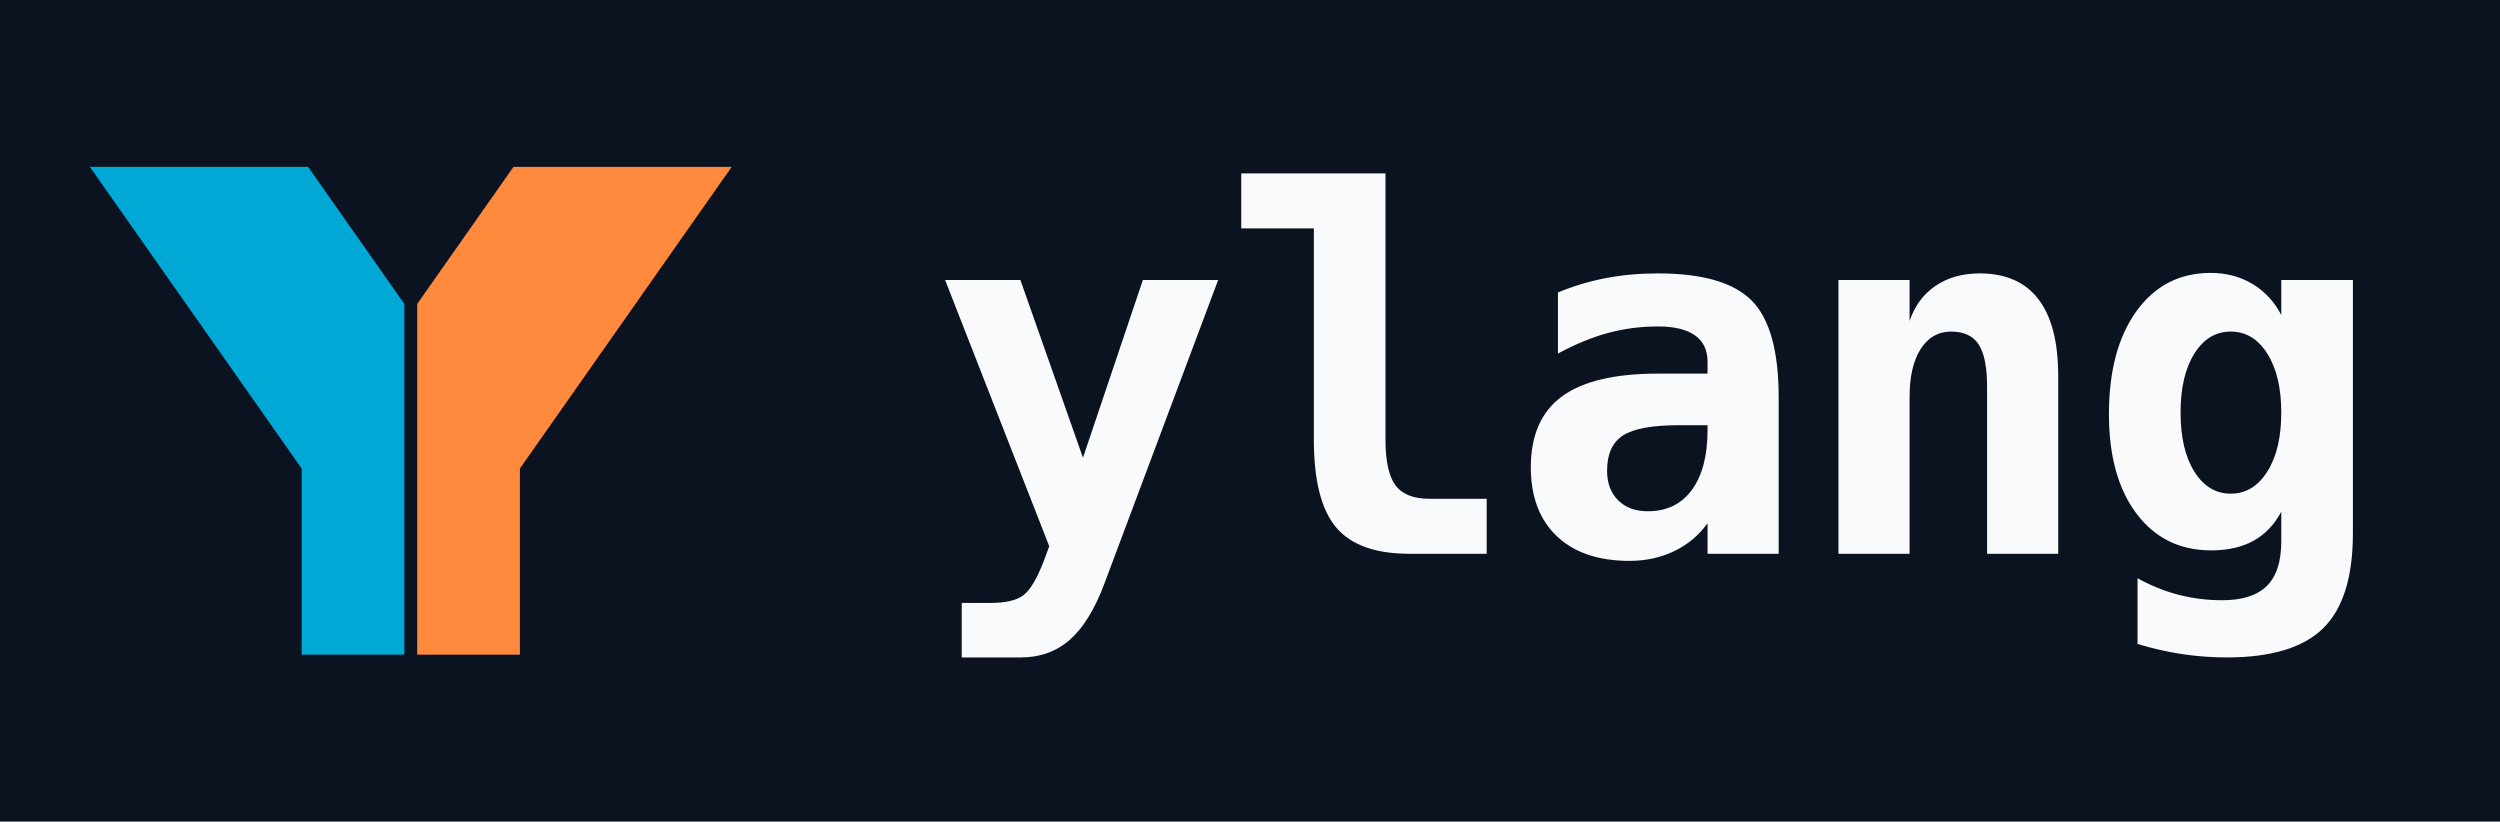
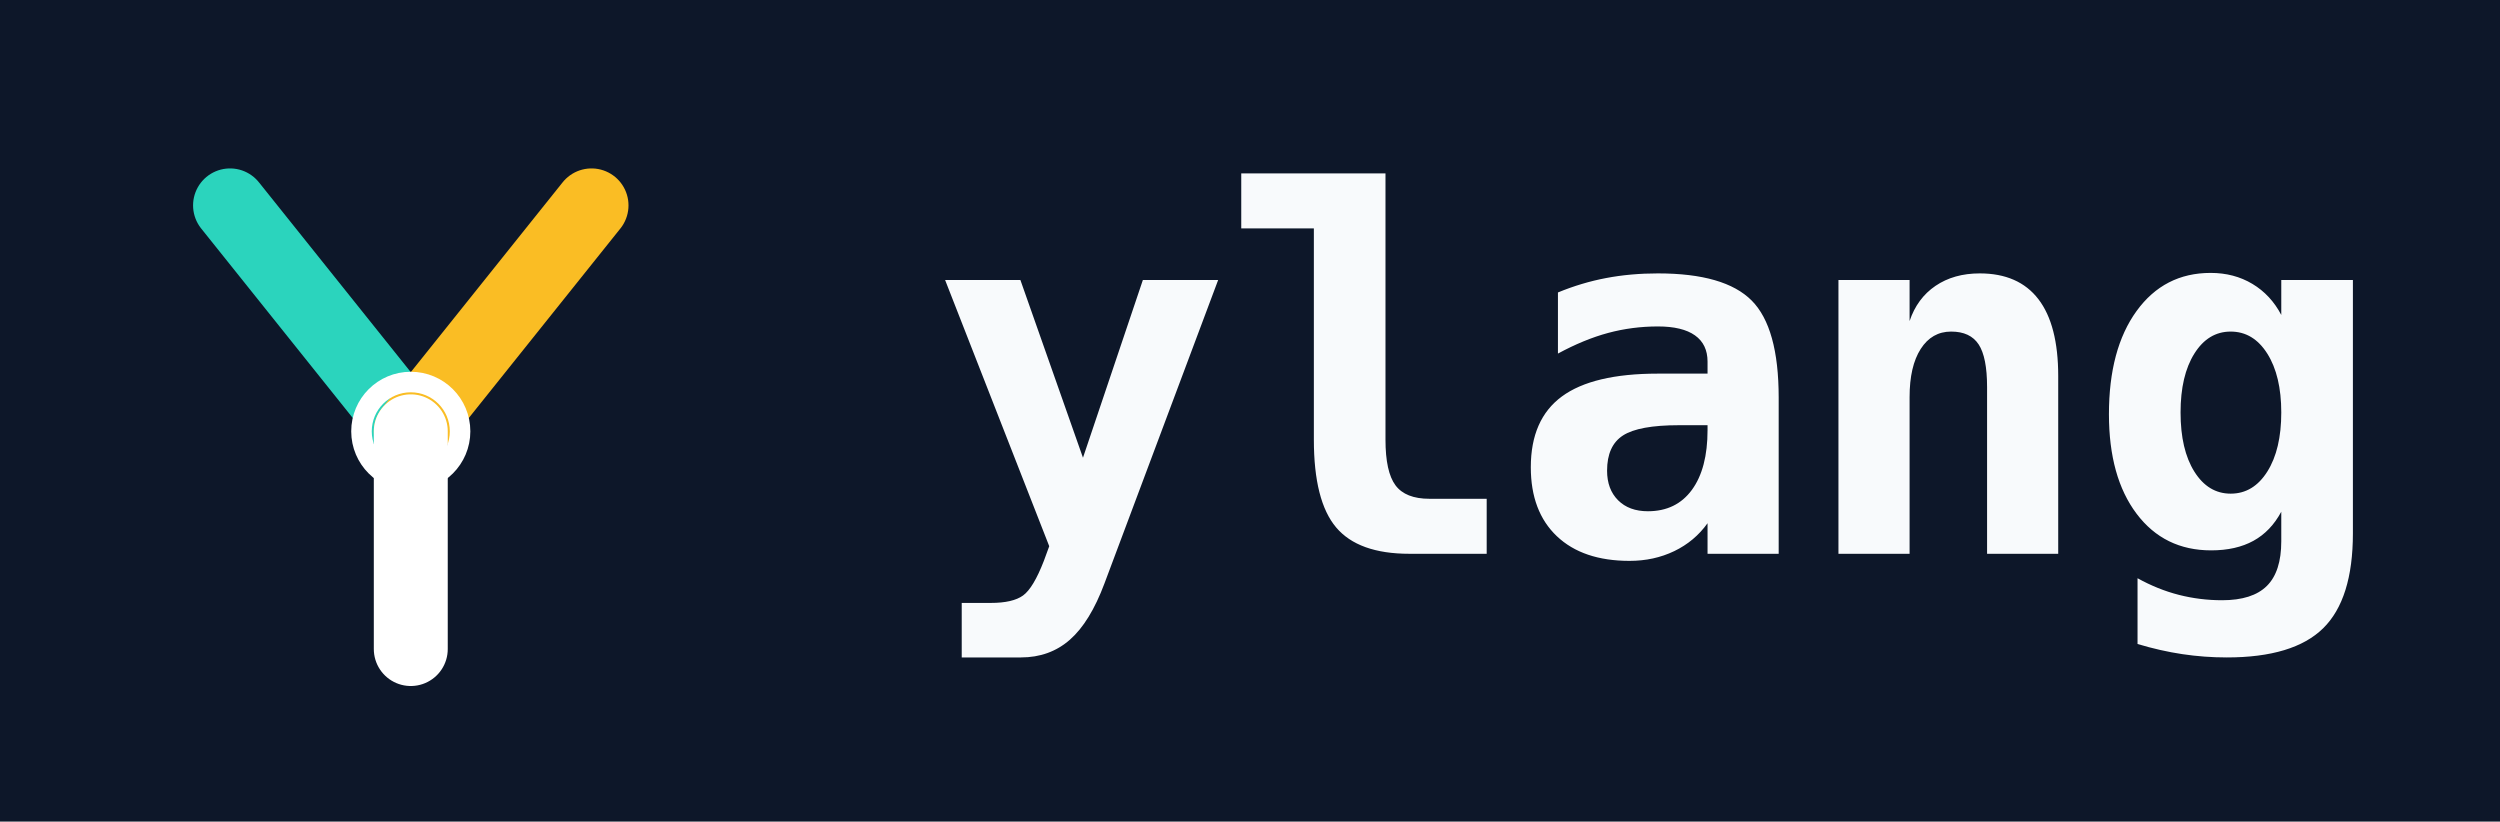
<svg xmlns="http://www.w3.org/2000/svg" viewBox="0 0 779 256" role="img" aria-label="YLang logo for dark backgrounds">
-   <rect width="779" height="256" fill="#0B1220" />
-   <g>
-     <polygon points="28,52 96,52 126,94.7 126,204 94,204 94,146" fill="#00A8D6" />
-     <polygon points="228,52 160,52 130,94.7 130,204 162,204 162,146" fill="#FF8A3D" />
+   <rect width="779" height="256" fill="#0D1729" />
+   <g fill="none" stroke-linecap="round" stroke-width="23.04">
+     <path d="M128 134.4 L71.68 64" stroke="#2BD4BD" />
+     <path d="M128 134.4 L184.32 64" stroke="#FABD24" />
+     <path d="M128 134.4 L128 202.24" stroke="#FFFFFF" />
+     <circle cx="128" cy="134.4" r="15.36" stroke="#FFFFFF" stroke-width="6.4" />
  </g>
  <path d="M344.158 181.777Q339.664 193.812 333.38 199.334Q327.096 204.857 318.107 204.857H299.674V187.871H308.738Q315.594 187.871 318.793 185.547Q321.992 183.224 325.268 174.769L326.943 170.199L294.494 87.248H317.955L337.455 142.624L356.117 87.248H379.578Z M409.398 136.988V71.175H386.775V54.037H431.717V136.988Q431.717 147.042 434.84 151.232Q437.963 155.421 445.428 155.421H463.252V172.56H439.182Q423.262 172.56 416.33 164.333Q409.398 156.107 409.398 136.988Z M523.16 132.494Q510.668 132.494 505.717 135.693Q500.766 138.892 500.766 146.662Q500.766 152.451 504.193 155.878Q507.621 159.306 513.486 159.306Q522.322 159.306 527.197 152.641Q532.072 145.976 532.072 134.017V132.494ZM554.238 123.886V172.56H532.072V163.039Q528.035 168.675 521.713 171.722Q515.391 174.769 507.773 174.769Q493.225 174.769 485.112 167.076Q477 159.382 477 145.595Q477 130.665 486.674 123.543Q496.348 116.421 516.609 116.421H532.072V112.689Q532.072 107.281 528.149 104.5Q524.227 101.72 516.609 101.72Q508.611 101.72 501.108 103.739Q493.605 105.757 485.455 110.175V91.132Q492.844 88.085 500.461 86.638Q508.078 85.191 516.609 85.191Q537.404 85.191 545.821 93.646Q554.238 102.101 554.238 123.886Z M641.34 117.183V172.56H619.174V120.611Q619.174 111.318 616.546 107.319Q613.918 103.32 607.977 103.32Q601.959 103.32 598.493 108.728Q595.027 114.136 595.027 123.734V172.56H572.861V87.248H595.027V100.044Q597.388 92.96 603.102 89.076Q608.814 85.191 616.889 85.191Q629 85.191 635.17 93.227Q641.34 101.263 641.34 117.183Z M710.846 128.533Q710.846 117.107 706.504 110.213Q702.162 103.32 695.078 103.32Q688.07 103.32 683.767 110.175Q679.463 117.031 679.463 128.533Q679.463 140.111 683.767 146.966Q688.07 153.822 695.078 153.822Q702.162 153.822 706.504 146.928Q710.846 140.035 710.846 128.533ZM733.164 166.162Q733.164 186.652 723.909 195.754Q714.654 204.857 693.859 204.857Q686.852 204.857 679.996 203.829Q673.14 202.8 666.057 200.667V180.177Q672.378 183.681 678.93 185.357Q685.48 187.033 692.412 187.033Q701.857 187.033 706.352 182.577Q710.846 178.121 710.846 168.675V159.458Q707.57 165.552 702.162 168.523Q696.754 171.494 688.984 171.494Q674.359 171.494 665.752 160.068Q657.145 148.642 657.145 129.066Q657.145 108.804 665.752 96.921Q674.359 85.039 688.832 85.039Q696.145 85.039 701.857 88.466Q707.57 91.894 710.846 98.14V87.248H733.164Z" fill="#F8FAFC" />
</svg>
